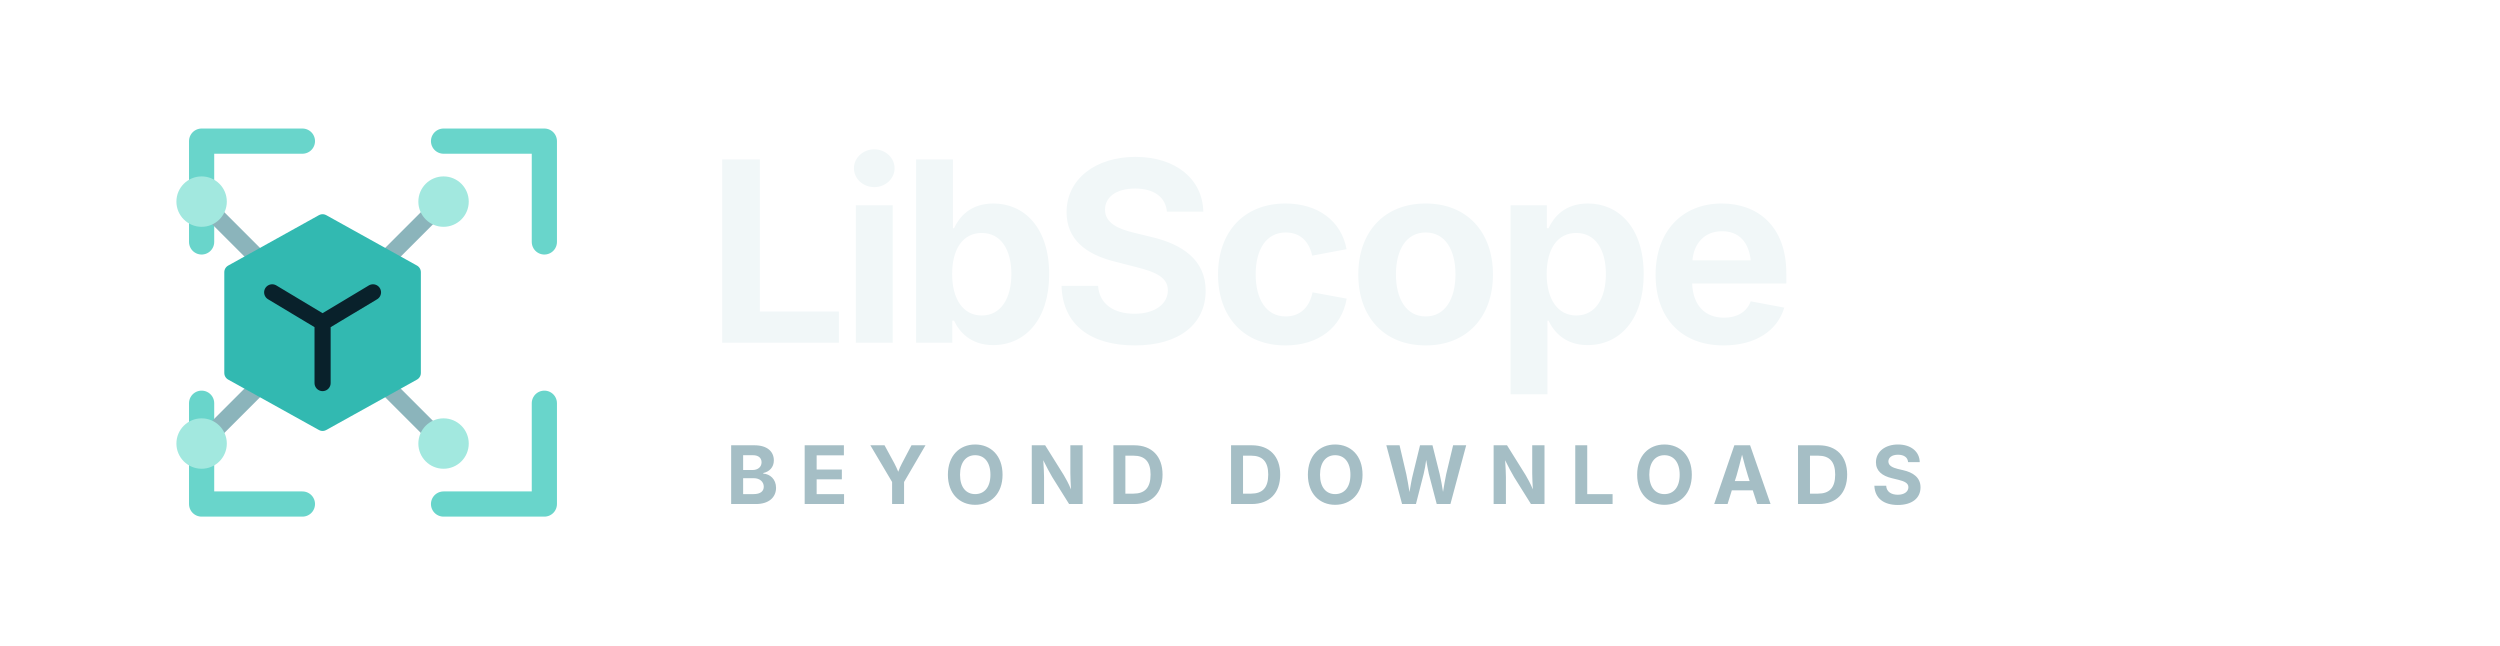
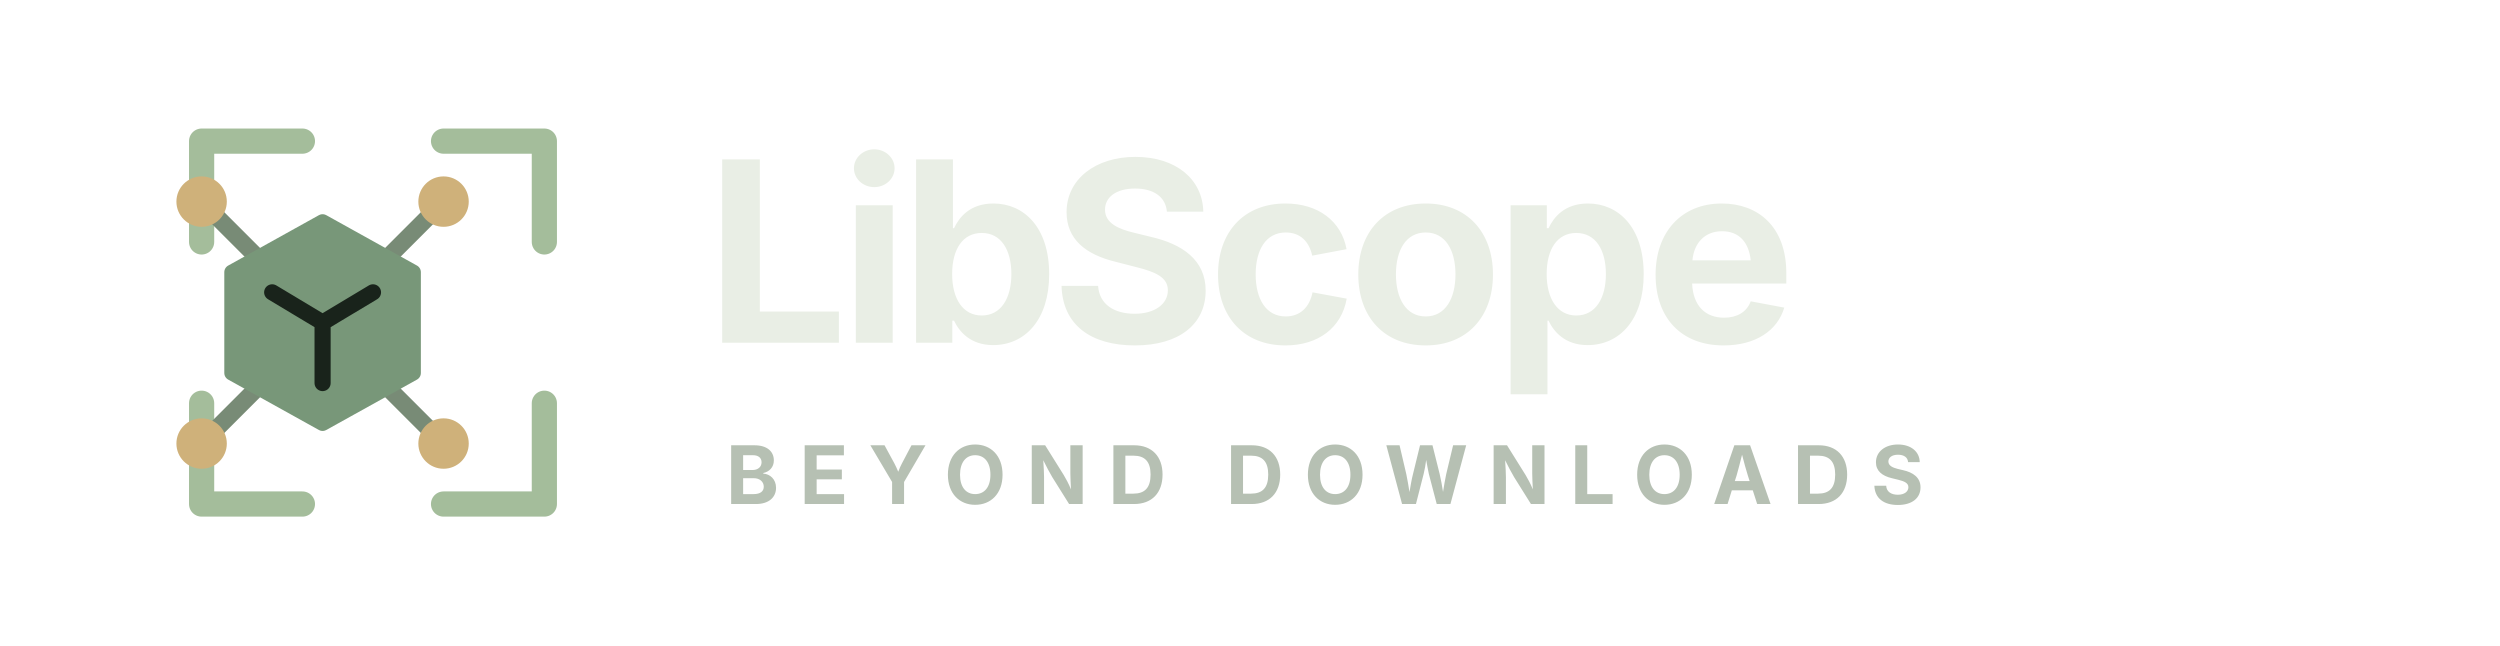
<svg xmlns="http://www.w3.org/2000/svg" viewBox="0 0 248 64" role="img" aria-labelledby="title">
  <g transform="translate(0 0)" fill="none" stroke-linecap="round" stroke-linejoin="round">
-     <path d="M20 24V14h10M44 14h10v10M54 40v10H44M30 50H20V40" stroke="#69d5cb" stroke-width="2.5" />
-     <path d="m27 27-7-7m17 7 7-7m-17 17-7 7m17-7 7 7" stroke="#8bb4bb" stroke-width="1.7" />
-     <path d="M32 22 41 27v10l-9 5-9-5V27z" fill="#32b9b1" stroke="#32b9b1" stroke-width="1.5" />
-     <path d="m27 29 5 3 5-3m-5 3v6" stroke="#09212b" stroke-width="1.6" />
-     <circle cx="20" cy="20" r="2.5" fill="#a2e8df" stroke="none" />
-     <circle cx="44" cy="20" r="2.5" fill="#a2e8df" stroke="none" />
-     <circle cx="20" cy="44" r="2.5" fill="#a2e8df" stroke="none" />
-     <circle cx="44" cy="44" r="2.5" fill="#a2e8df" stroke="none" />
+     <path d="M20 24V14h10M44 14h10v10M54 40v10H44M30 50H20V40" stroke="#a4bd9b" stroke-width="2.5" />
+     <path d="m27 27-7-7m17 7 7-7m-17 17-7 7m17-7 7 7" stroke="#788b76" stroke-width="1.7" />
+     <path d="M32 22 41 27v10l-9 5-9-5V27z" fill="#789779" stroke="#789779" stroke-width="1.5" />
+     <path d="m27 29 5 3 5-3m-5 3v6" stroke="#19231b" stroke-width="1.6" />
+     <circle cx="20" cy="20" r="2.5" fill="#cfb17a" stroke="none" />
+     <circle cx="44" cy="20" r="2.5" fill="#cfb17a" stroke="none" />
+     <circle cx="20" cy="44" r="2.5" fill="#cfb17a" stroke="none" />
+     <circle cx="44" cy="44" r="2.5" fill="#cfb17a" stroke="none" />
  </g>
-   <text x="70" y="34" fill="#f1f7f8" font-family="Inter, ui-sans-serif, system-ui, sans-serif" font-size="25" font-weight="750" letter-spacing="-0.8">LibScope</text>
-   <text x="72" y="50" fill="#a5bec5" font-family="Inter, ui-sans-serif, system-ui, sans-serif" font-size="8" font-weight="700" letter-spacing="2">BEYOND DOWNLOADS</text>
+   <text x="70" y="34" fill="#e9eee5" font-family="Inter, ui-sans-serif, system-ui, sans-serif" font-size="25" font-weight="750" letter-spacing="-0.8">LibScope</text>
+   <text x="72" y="50" fill="#b6c0b3" font-family="Inter, ui-sans-serif, system-ui, sans-serif" font-size="8" font-weight="700" letter-spacing="2">BEYOND DOWNLOADS</text>
</svg>
